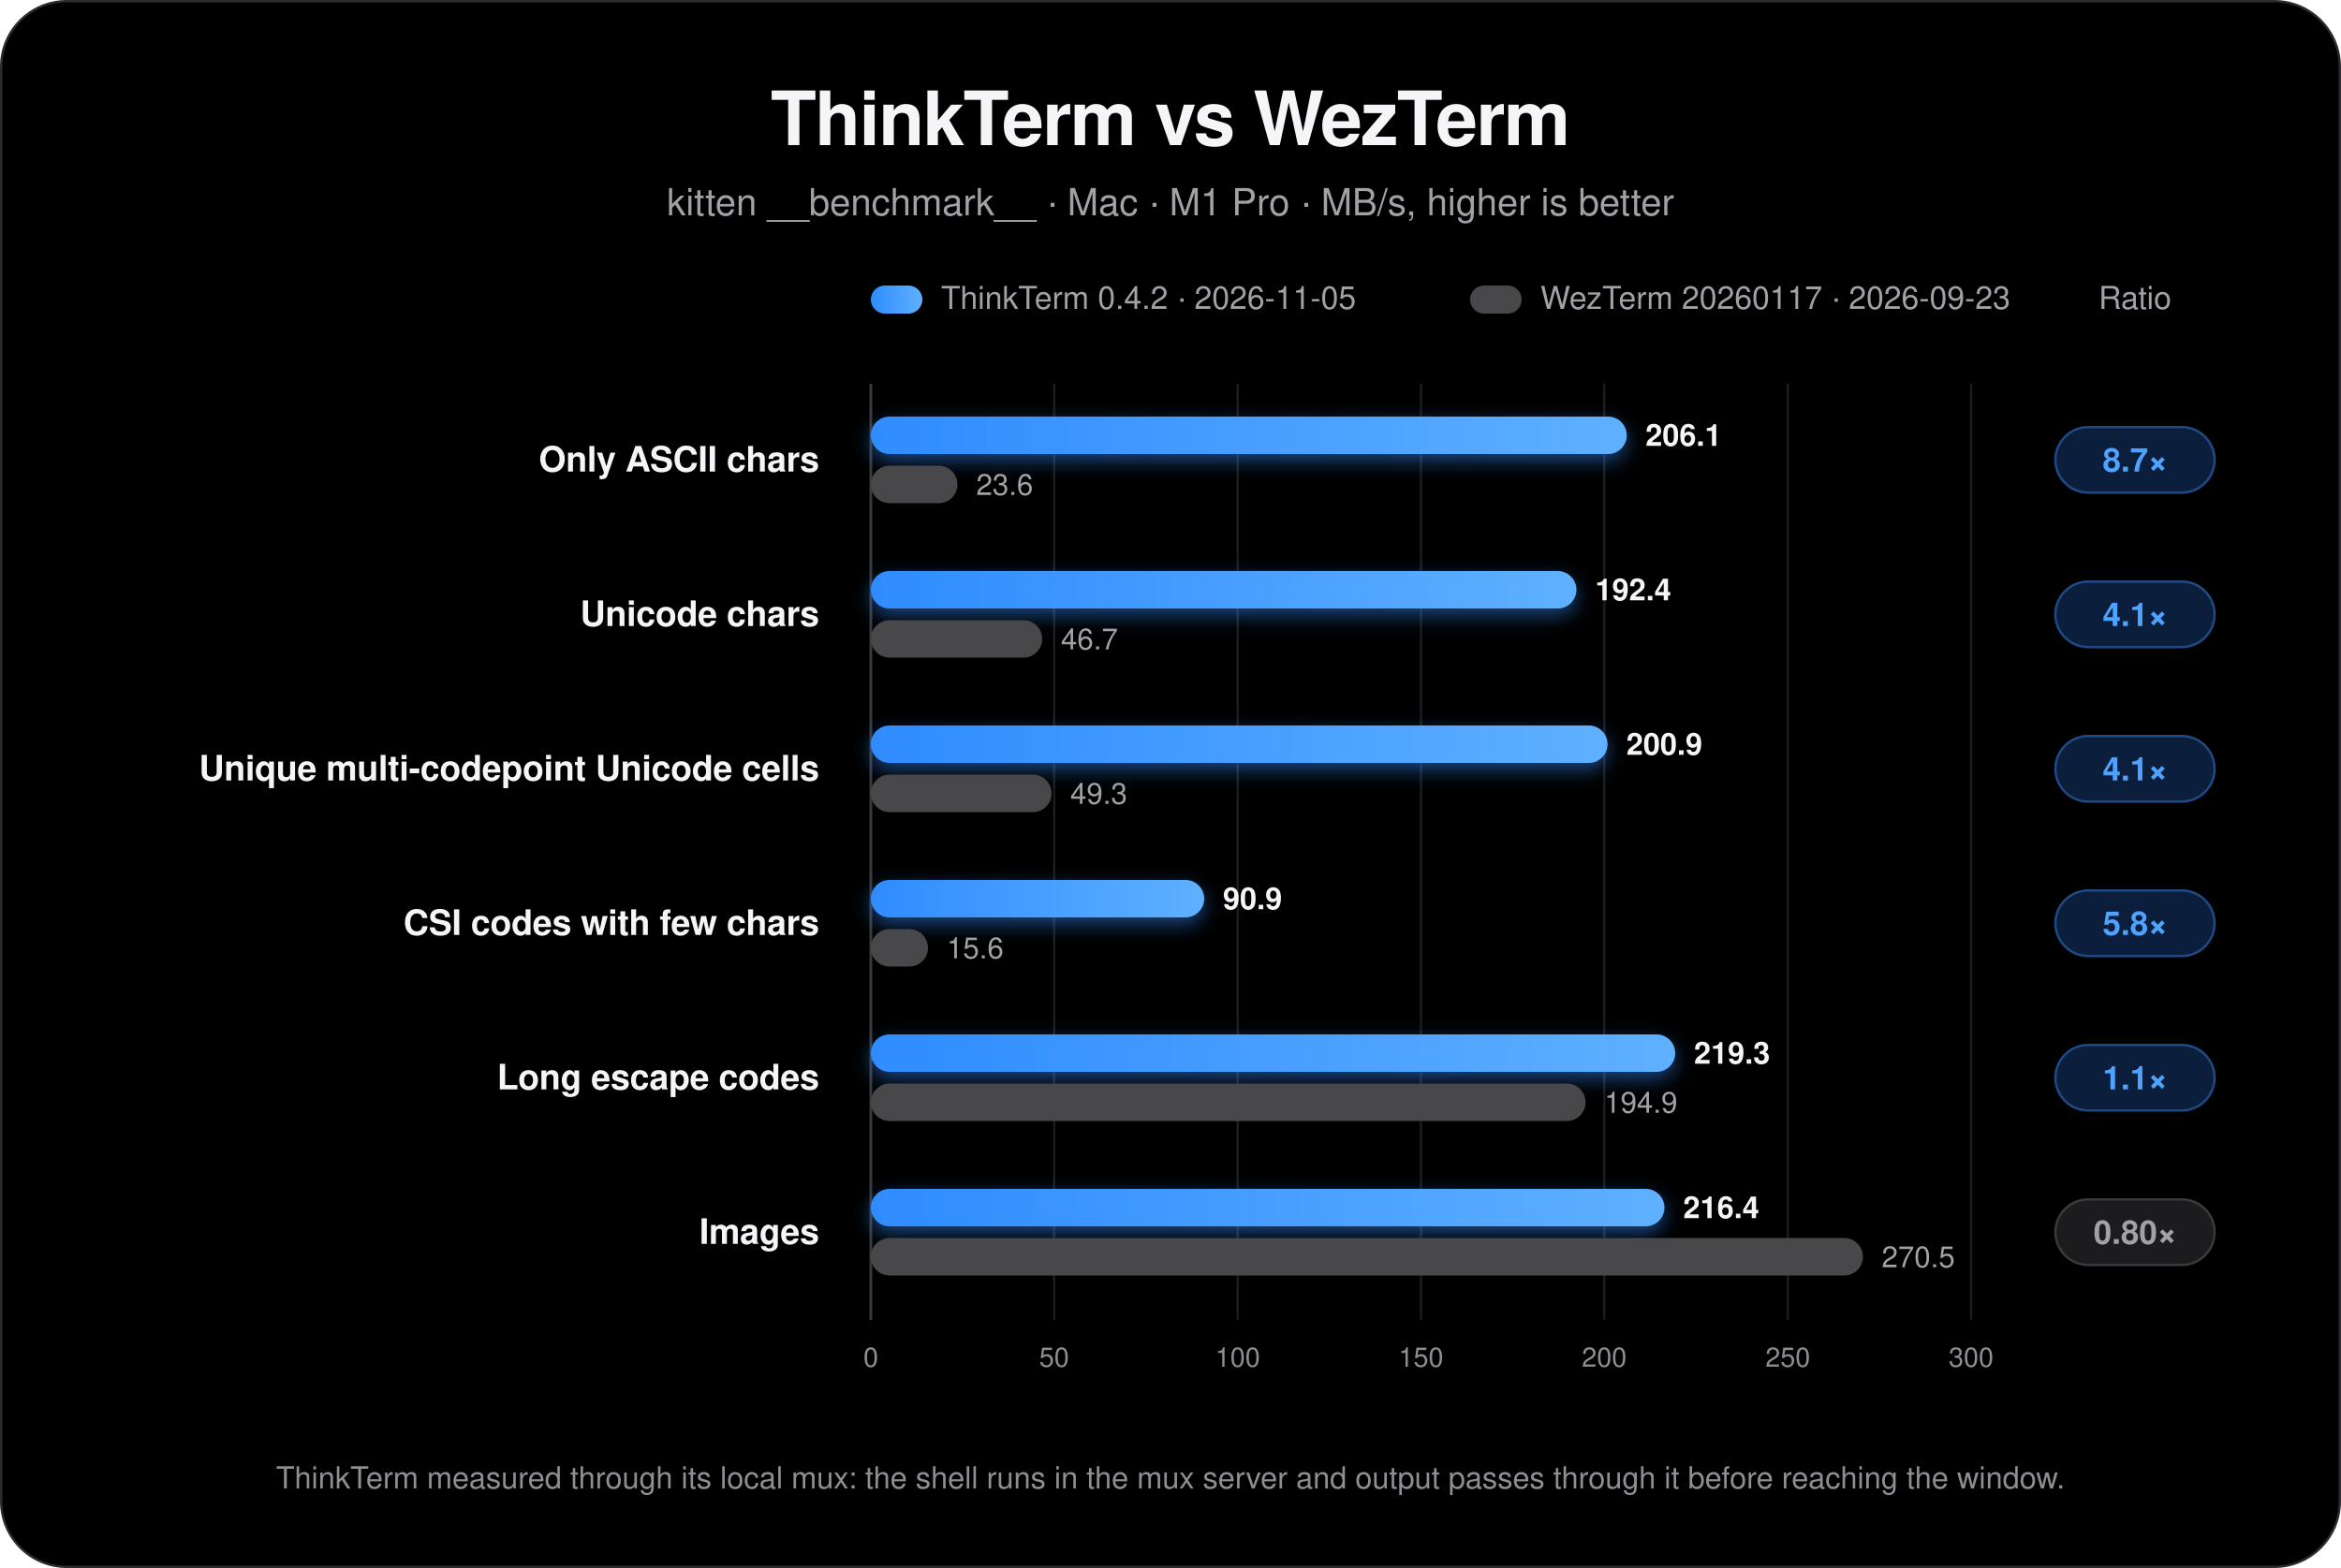
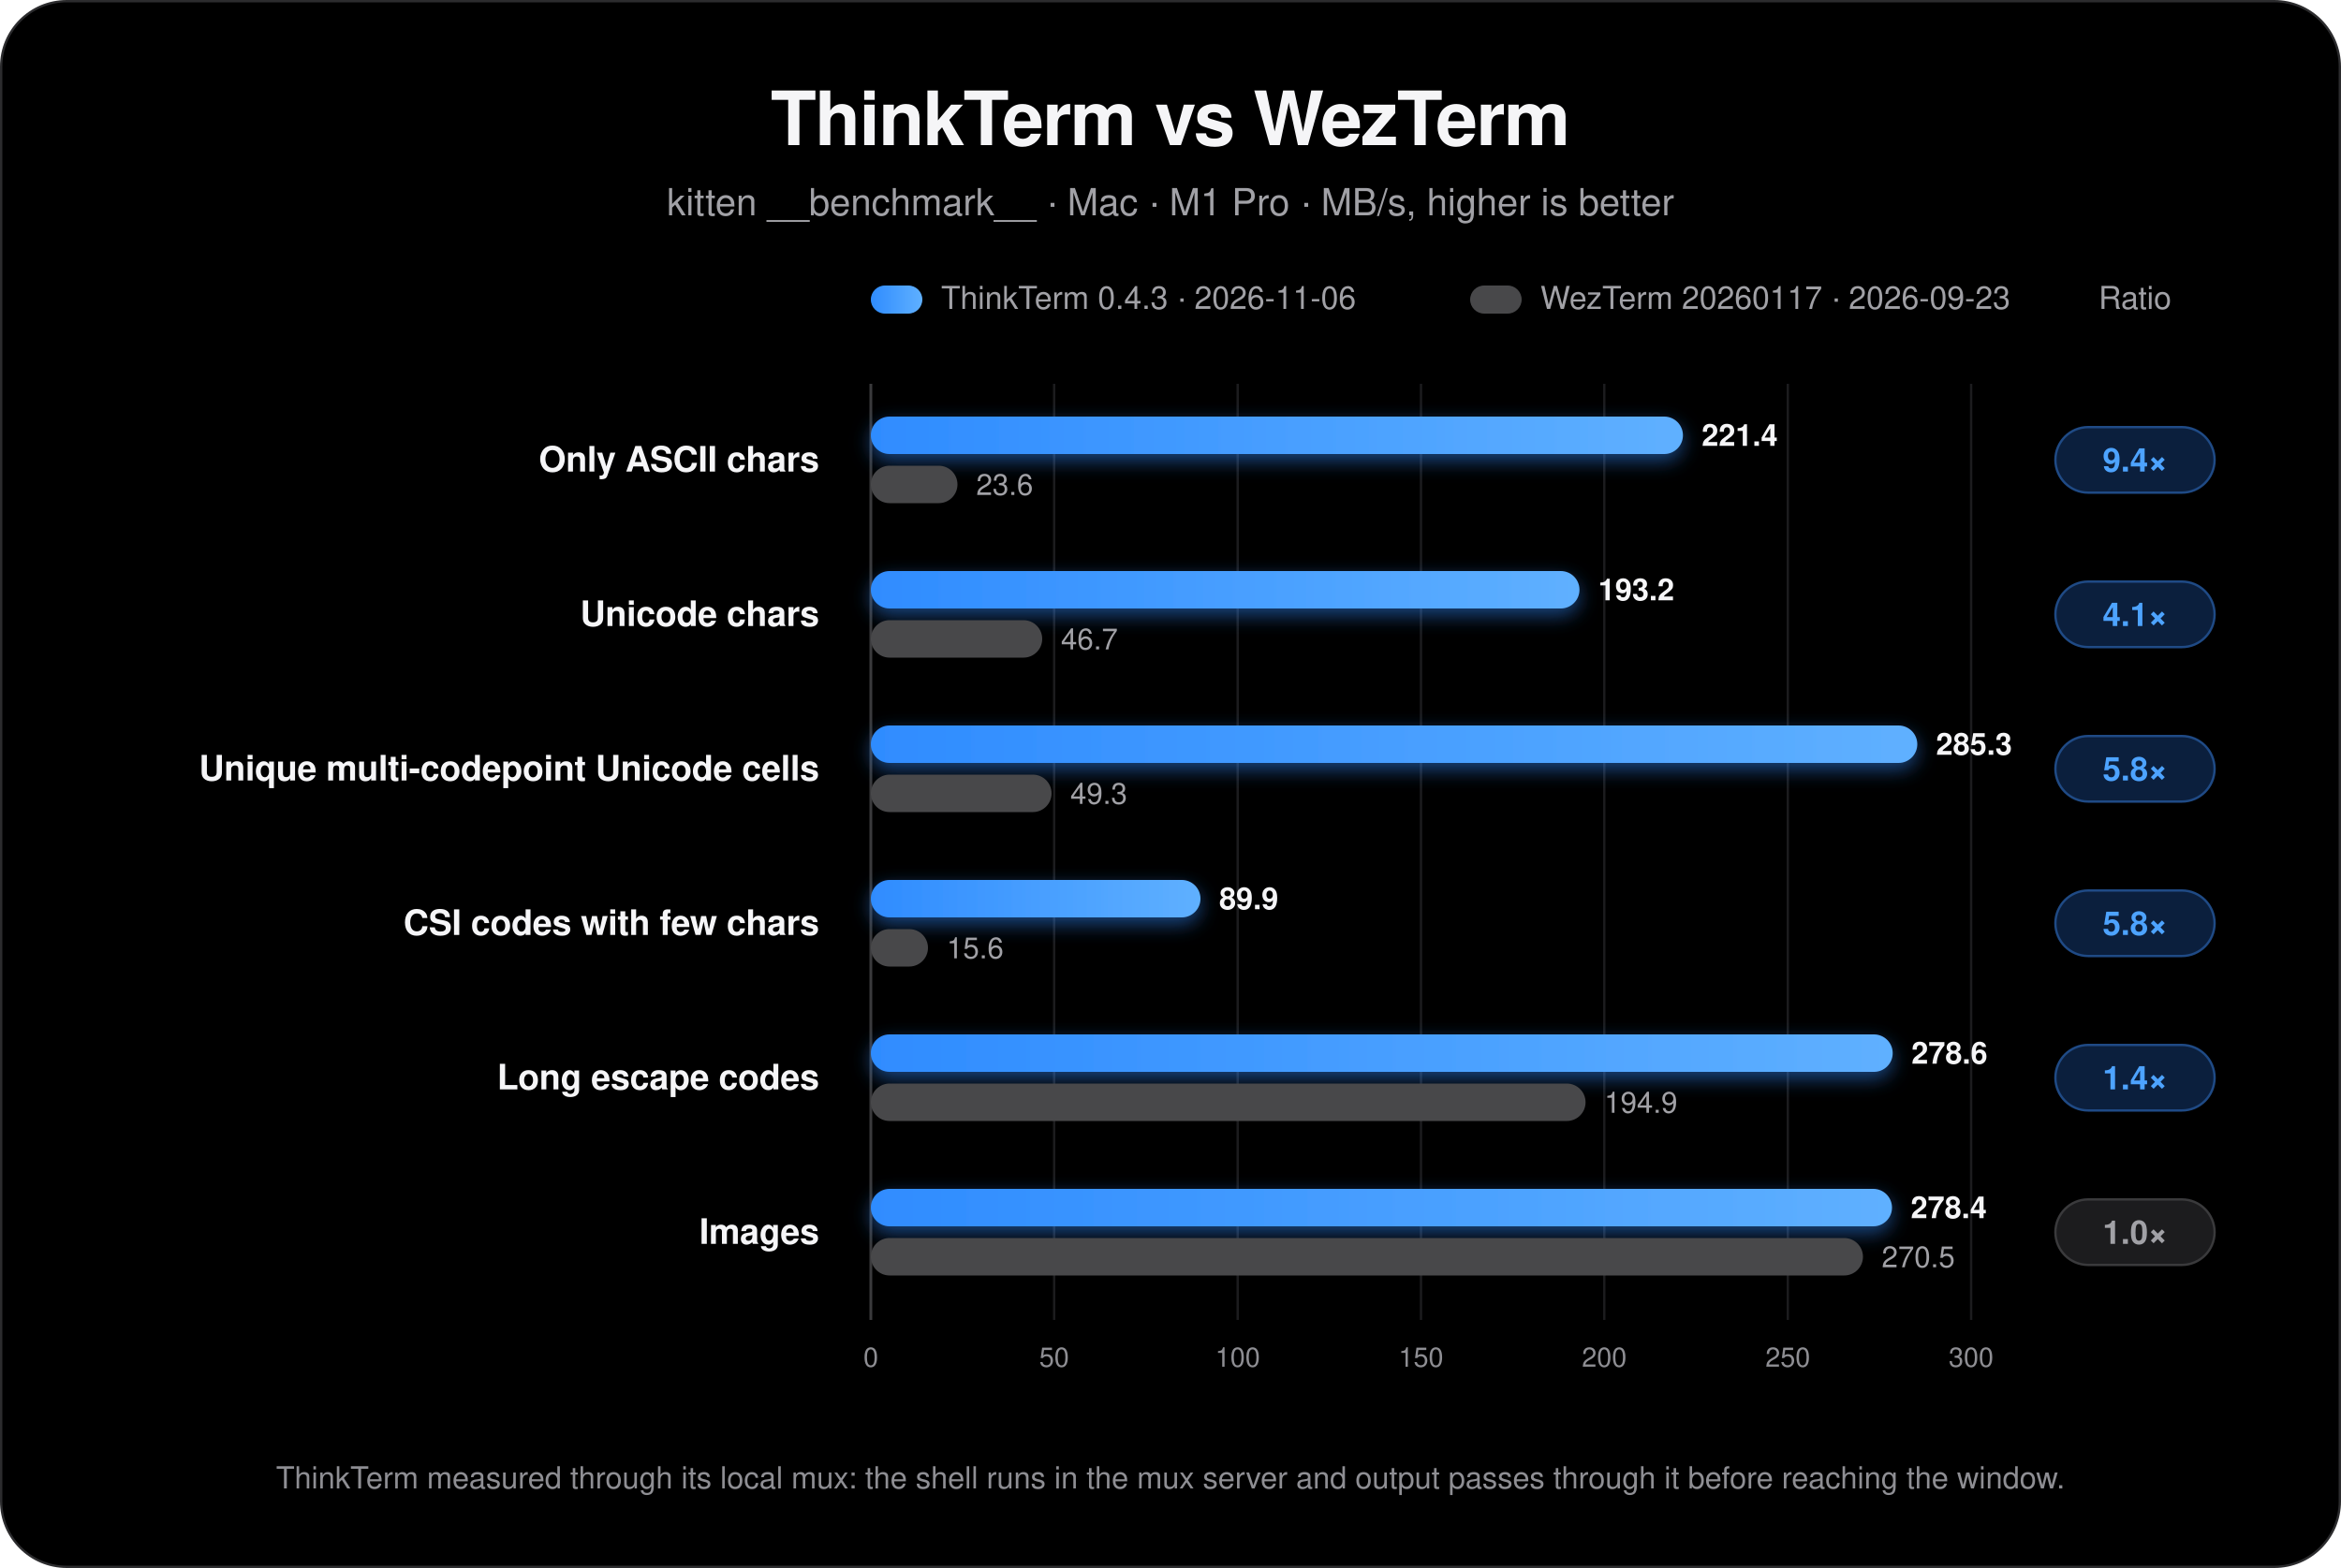
<svg xmlns="http://www.w3.org/2000/svg" viewBox="0 0 1000 670" width="1000" height="670" role="img" aria-labelledby="t d">
  <defs>
    <linearGradient id="ours" x1="0" y1="0" x2="1" y2="0">
      <stop offset="0" stop-color="#2f8cff" />
      <stop offset="1" stop-color="#5fb0ff" />
    </linearGradient>
    <filter id="glow" x="-10%" y="-80%" width="120%" height="300%">
      <feDropShadow dx="0" dy="3" stdDeviation="4" flood-color="#2f8cff" flood-opacity="0.5" />
    </filter>
  </defs>
  <style>
text { font-family: -apple-system, BlinkMacSystemFont, 'SF Pro Display', 'SF Pro Text', 'Segoe UI', 'Helvetica Neue', Helvetica, Arial, sans-serif; fill: #f5f5f7; }
.headline { font-size: 32px; font-weight: 700; letter-spacing: -0.6px; }
.subhead { font-size: 16px; fill: #a1a1a6; }
.label { font-size: 15px; font-weight: 600; letter-spacing: -0.1px; }
.legend { font-size: 13.5px; font-weight: 500; fill: #a1a1a6; }
.val-ours { font-size: 13px; font-weight: 700; }
.val-theirs { font-size: 12.5px; font-weight: 500; fill: #a1a1a6; }
.tick { font-size: 11.5px; fill: #8e8e93; }
.caption { font-size: 13px; font-weight: 500; fill: #8e8e93; }
.grid { stroke: #1c1c1e; stroke-width: 1; }
.axis { stroke: #3a3a3c; stroke-width: 1.2; }
.ours { fill: url(#ours); }
.ours-bar { fill: url(#ours); filter: url(#glow); }
.theirs { fill: #48484a; }
.win { fill: #0b1f3d; stroke: #1f4a85; }
.win-t { font-size: 14px; font-weight: 700; fill: #4da3ff; }
.even { fill: #1c1c1e; stroke: #3a3a3c; }
.even-t { font-size: 14px; font-weight: 700; fill: #a1a1a6; }
</style>
  <rect x="0.5" y="0.5" width="999" height="669" rx="28" fill="#000000" stroke="#2c2c2e" />
  <text x="500" y="62" class="headline" text-anchor="middle">ThinkTerm vs WezTerm</text>
  <text x="500" y="92" class="subhead" text-anchor="middle">kitten __benchmark__ · Mac · M1 Pro · MB/s, higher is better</text>
  <rect x="372" y="122" width="22" height="12" rx="6" class="ours" />
-   <text x="402" y="132" class="legend">ThinkTerm 0.4.2 · 2026-11-05</text>
+   <text x="402" y="132" class="legend">ThinkTerm 0.4.3 · 2026-11-06</text>
  <rect x="628" y="122" width="22" height="12" rx="6" class="theirs" />
  <text x="658" y="132" class="legend">WezTerm 20260117 · 2026-09-23</text>
  <text x="912" y="132" class="legend" text-anchor="middle">Ratio</text>
  <line x1="450.3" y1="164" x2="450.3" y2="564" class="grid" />
  <text x="450.3" y="584" class="tick" text-anchor="middle">50</text>
  <line x1="528.7" y1="164" x2="528.7" y2="564" class="grid" />
  <text x="528.7" y="584" class="tick" text-anchor="middle">100</text>
  <line x1="607.0" y1="164" x2="607.0" y2="564" class="grid" />
  <text x="607.0" y="584" class="tick" text-anchor="middle">150</text>
  <line x1="685.3" y1="164" x2="685.3" y2="564" class="grid" />
  <text x="685.3" y="584" class="tick" text-anchor="middle">200</text>
  <line x1="763.7" y1="164" x2="763.7" y2="564" class="grid" />
  <text x="763.7" y="584" class="tick" text-anchor="middle">250</text>
  <line x1="842.0" y1="164" x2="842.0" y2="564" class="grid" />
  <text x="842.0" y="584" class="tick" text-anchor="middle">300</text>
  <line x1="372" y1="164" x2="372" y2="564" class="axis" />
  <text x="372" y="584" class="tick" text-anchor="middle">0</text>
  <text x="350" y="201.5" class="label" text-anchor="end">Only ASCII chars</text>
-   <rect x="372" y="178" width="322.9" height="16" rx="8.0" class="ours-bar" />
-   <text x="702.9" y="190.5" class="val-ours">206.1</text>
+   <rect x="372" y="178" width="346.9" height="16" rx="8.0" class="ours-bar" />
+   <text x="726.9" y="190.5" class="val-ours">221.4</text>
  <rect x="372" y="199" width="37.0" height="16" rx="8.0" class="theirs" />
  <text x="417.0" y="211.5" class="val-theirs">23.6</text>
  <rect x="878" y="182.5" width="68" height="28" rx="14" class="win" />
-   <text x="912" y="201.5" class="win-t" text-anchor="middle">8.7×</text>
+   <text x="912" y="201.5" class="win-t" text-anchor="middle">9.4×</text>
  <text x="350" y="267.5" class="label" text-anchor="end">Unicode chars</text>
-   <rect x="372" y="244" width="301.4" height="16" rx="8.0" class="ours-bar" />
-   <text x="681.4" y="256.5" class="val-ours">192.4</text>
+   <rect x="372" y="244" width="302.7" height="16" rx="8.0" class="ours-bar" />
+   <text x="682.7" y="256.5" class="val-ours">193.2</text>
  <rect x="372" y="265" width="73.2" height="16" rx="8.0" class="theirs" />
  <text x="453.2" y="277.5" class="val-theirs">46.7</text>
  <rect x="878" y="248.5" width="68" height="28" rx="14" class="win" />
  <text x="912" y="267.5" class="win-t" text-anchor="middle">4.1×</text>
  <text x="350" y="333.5" class="label" text-anchor="end">Unique multi-codepoint Unicode cells</text>
-   <rect x="372" y="310" width="314.7" height="16" rx="8.0" class="ours-bar" />
-   <text x="694.7" y="322.5" class="val-ours">200.9</text>
+   <rect x="372" y="310" width="447.0" height="16" rx="8.0" class="ours-bar" />
+   <text x="827.0" y="322.5" class="val-ours">285.3</text>
  <rect x="372" y="331" width="77.2" height="16" rx="8.0" class="theirs" />
  <text x="457.2" y="343.5" class="val-theirs">49.3</text>
  <rect x="878" y="314.5" width="68" height="28" rx="14" class="win" />
-   <text x="912" y="333.5" class="win-t" text-anchor="middle">4.1×</text>
+   <text x="912" y="333.5" class="win-t" text-anchor="middle">5.8×</text>
  <text x="350" y="399.5" class="label" text-anchor="end">CSI codes with few chars</text>
-   <rect x="372" y="376" width="142.4" height="16" rx="8.0" class="ours-bar" />
-   <text x="522.4" y="388.5" class="val-ours">90.9</text>
+   <rect x="372" y="376" width="140.8" height="16" rx="8.0" class="ours-bar" />
+   <text x="520.8" y="388.5" class="val-ours">89.9</text>
  <rect x="372" y="397" width="24.4" height="16" rx="8.0" class="theirs" />
  <text x="404.4" y="409.5" class="val-theirs">15.6</text>
  <rect x="878" y="380.5" width="68" height="28" rx="14" class="win" />
  <text x="912" y="399.5" class="win-t" text-anchor="middle">5.8×</text>
  <text x="350" y="465.5" class="label" text-anchor="end">Long escape codes</text>
-   <rect x="372" y="442" width="343.6" height="16" rx="8.0" class="ours-bar" />
-   <text x="723.6" y="454.5" class="val-ours">219.3</text>
+   <rect x="372" y="442" width="436.5" height="16" rx="8.0" class="ours-bar" />
+   <text x="816.5" y="454.5" class="val-ours">278.6</text>
  <rect x="372" y="463" width="305.3" height="16" rx="8.0" class="theirs" />
  <text x="685.3" y="475.5" class="val-theirs">194.9</text>
  <rect x="878" y="446.5" width="68" height="28" rx="14" class="win" />
-   <text x="912" y="465.5" class="win-t" text-anchor="middle">1.1×</text>
+   <text x="912" y="465.5" class="win-t" text-anchor="middle">1.4×</text>
  <text x="350" y="531.5" class="label" text-anchor="end">Images</text>
-   <rect x="372" y="508" width="339.0" height="16" rx="8.0" class="ours-bar" />
-   <text x="719.0" y="520.5" class="val-ours">216.4</text>
+   <rect x="372" y="508" width="436.2" height="16" rx="8.0" class="ours-bar" />
+   <text x="816.2" y="520.5" class="val-ours">278.4</text>
  <rect x="372" y="529" width="423.8" height="16" rx="8.0" class="theirs" />
  <text x="803.8" y="541.5" class="val-theirs">270.5</text>
  <rect x="878" y="512.5" width="68" height="28" rx="14" class="even" />
-   <text x="912" y="531.5" class="even-t" text-anchor="middle">0.80×</text>
+   <text x="912" y="531.5" class="even-t" text-anchor="middle">1.0×</text>
  <text x="500" y="636" class="caption" text-anchor="middle">ThinkTerm measured through its local mux: the shell runs in the mux server and output passes through it before reaching the window.</text>
</svg>
